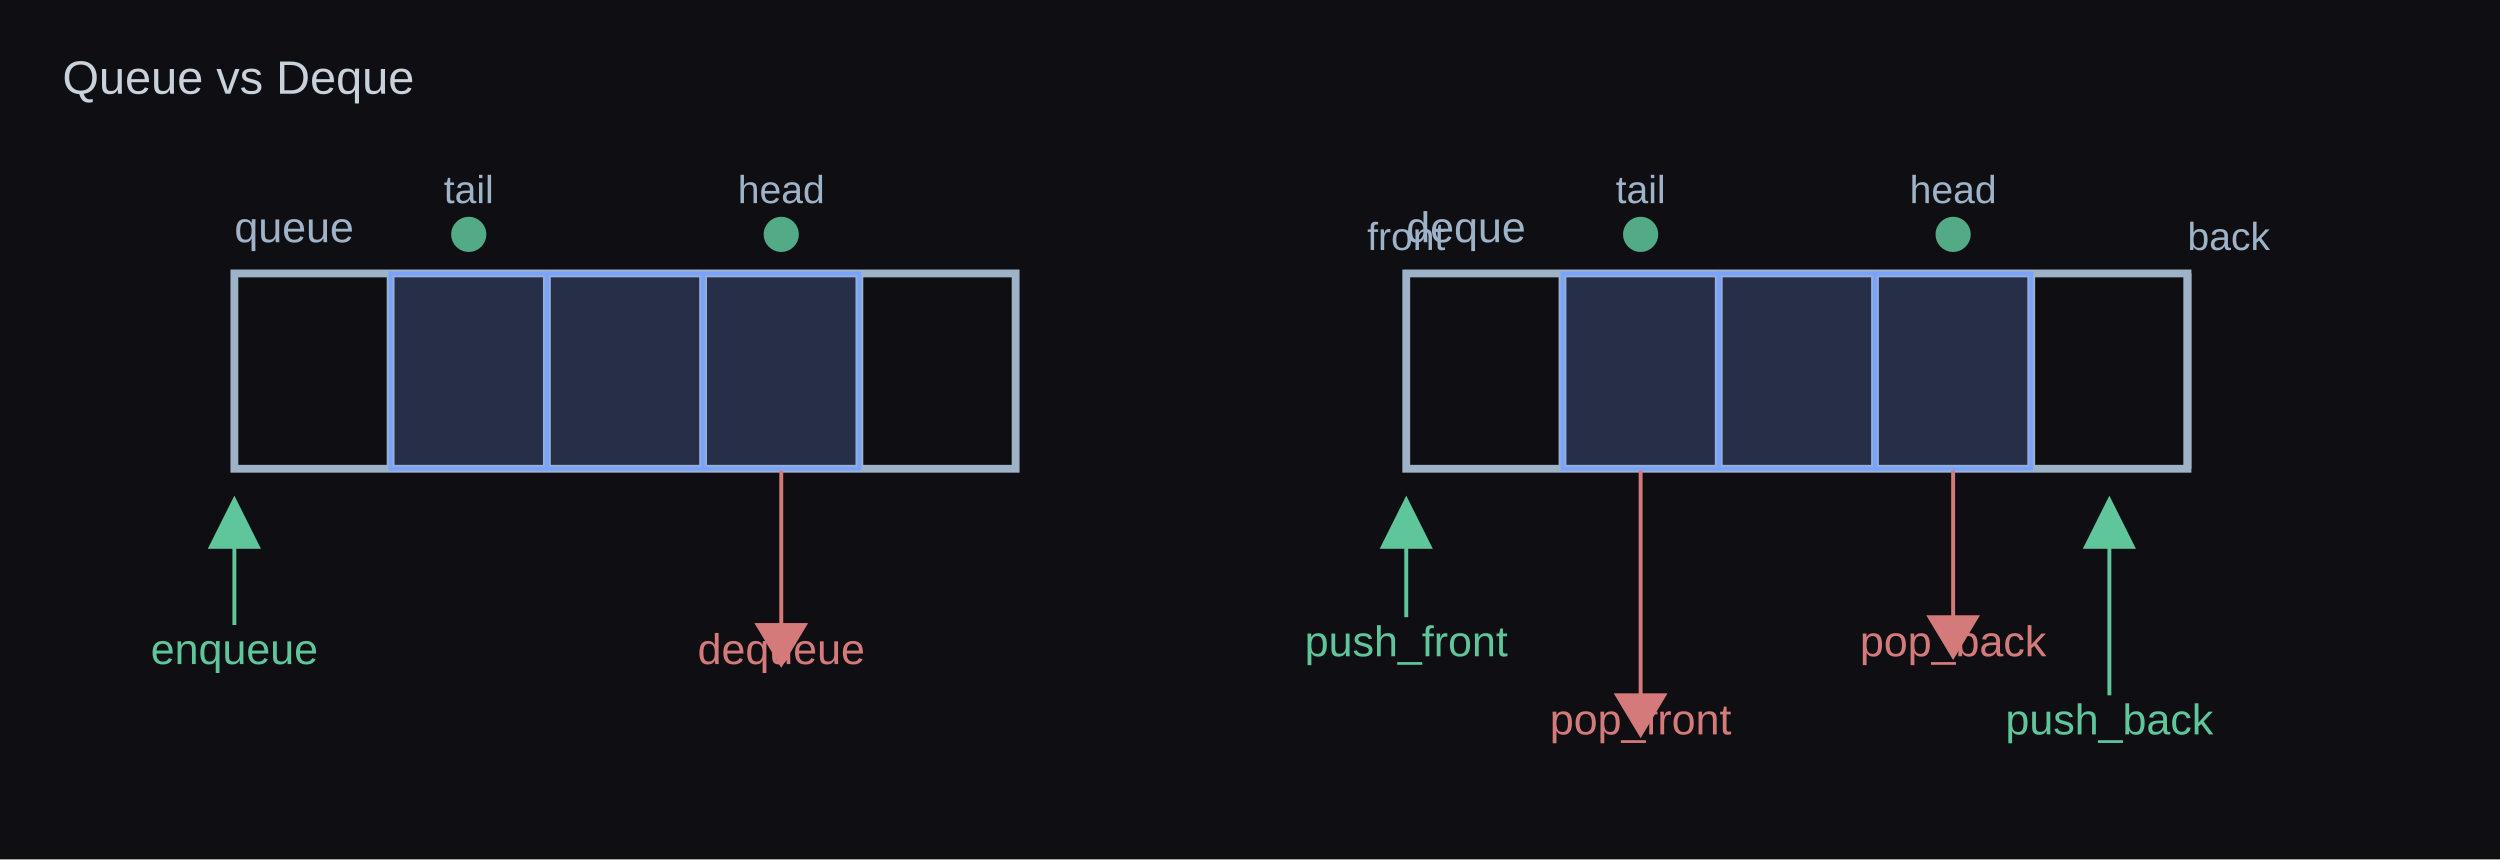
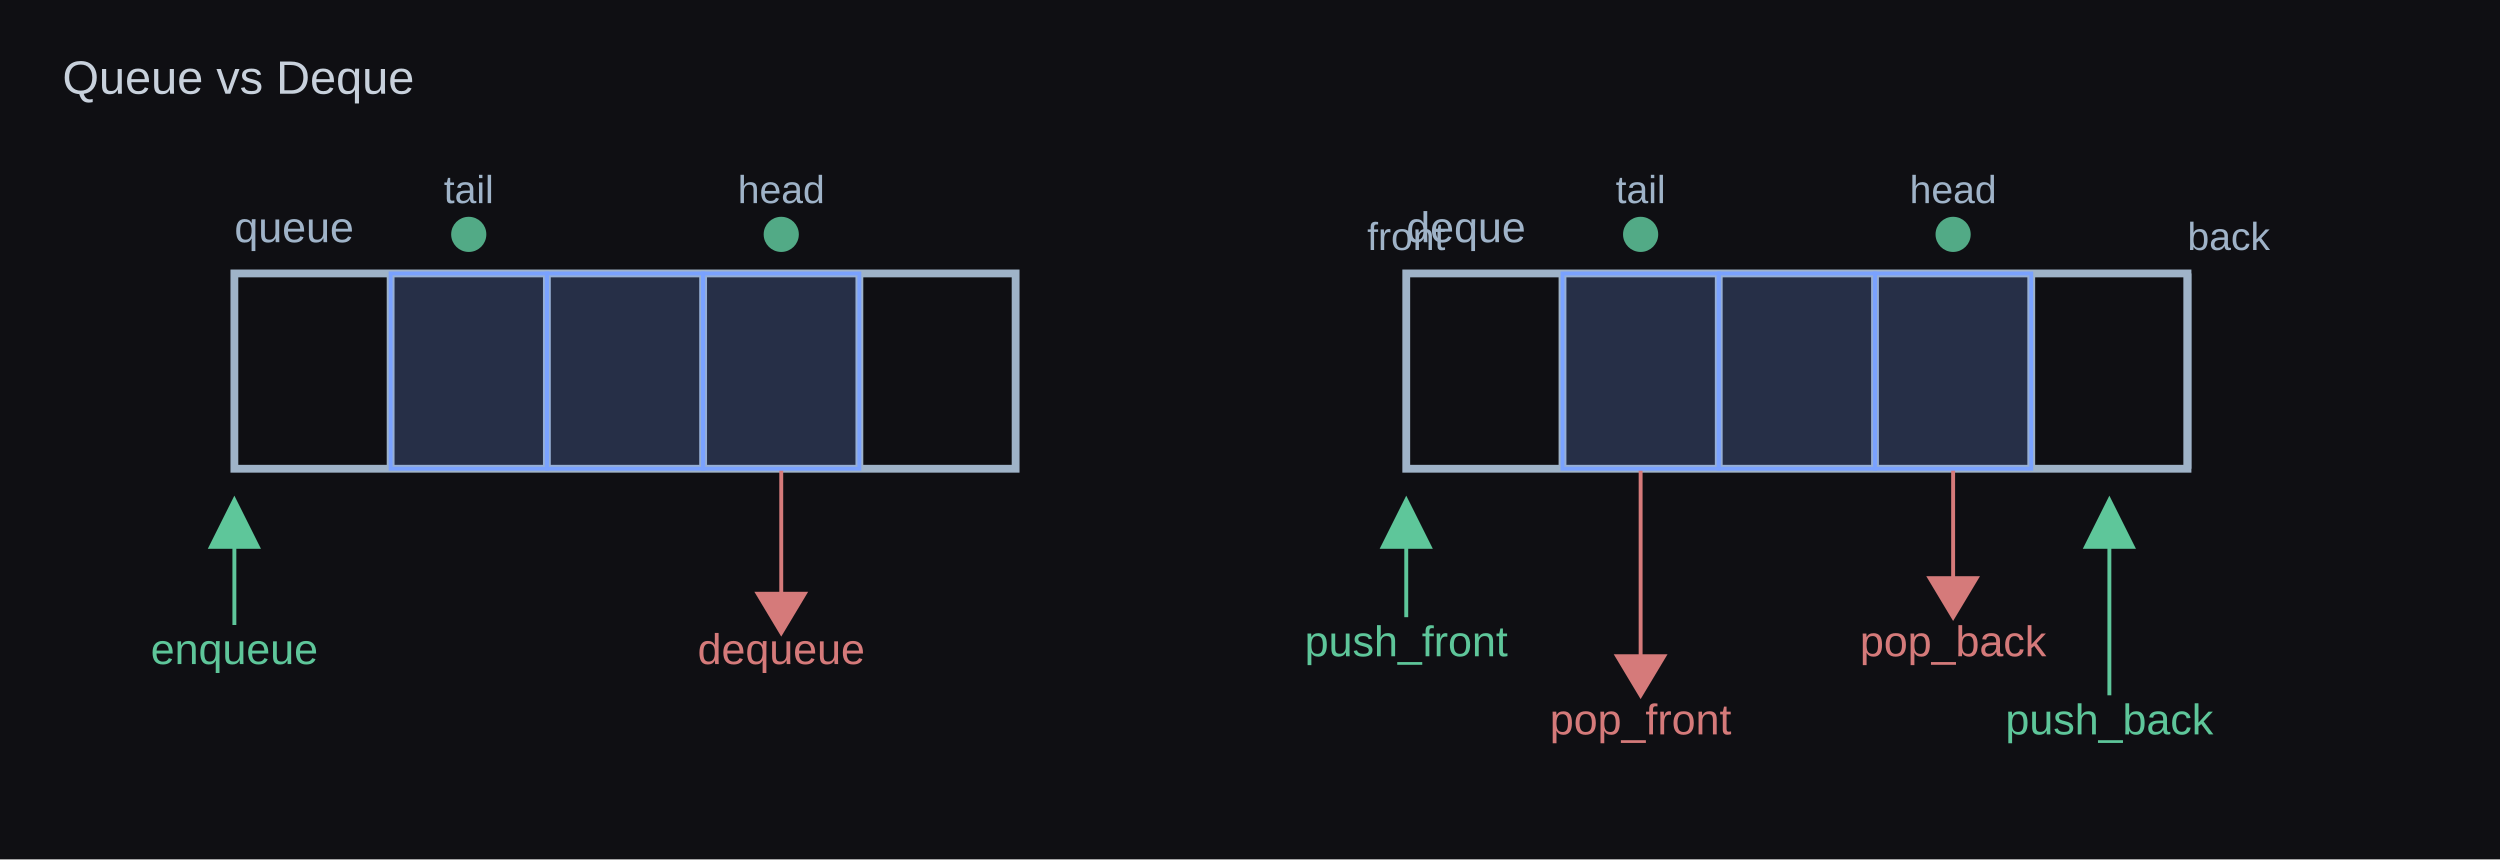
<svg xmlns="http://www.w3.org/2000/svg" width="640" height="220" viewBox="0 0 640 220">
  <rect x="0" y="0" width="640" height="220" fill="#0f0f13" />
  <g font-family="Verdana,Arial,sans-serif" font-size="12" fill="#c8d1dc">
    <text x="16" y="24">Queue vs Deque</text>
  </g>
  <g fill="none" stroke="#9fb3c8" stroke-width="2">
    <rect x="60" y="70" width="200" height="50" />
    <line x1="100" y1="70" x2="100" y2="120" />
    <line x1="140" y1="70" x2="140" y2="120" />
    <line x1="180" y1="70" x2="180" y2="120" />
    <line x1="220" y1="70" x2="220" y2="120" />
  </g>
  <g stroke="#5ec69a" fill="#5ec69a">
    <line x1="60" y1="160" x2="60" y2="130" />
    <polygon points="54,140 66,140 60,128" />
  </g>
  <g stroke="#d57a7a" fill="#d57a7a">
-     <line x1="200" y1="120" x2="200" y2="160" />
-     <polygon points="194,160 206,160 200,170" />
+     <line x1="200" y1="120" x2="200" y2="152" />
+     <polygon points="194,152 206,152 200,162" />
  </g>
  <g font-family="Verdana,Arial,sans-serif" font-size="11">
    <text x="60" y="170" text-anchor="middle" fill="#5ec69a">enqueue</text>
    <text x="200" y="170" text-anchor="middle" fill="#d57a7a">dequeue</text>
  </g>
  <g font-family="Verdana,Arial,sans-serif" font-size="11" fill="#9fb3c8">
    <text x="60" y="62">queue</text>
  </g>
  <g fill="rgba(122,162,255,0.22)" stroke="#7aa2ff">
    <rect x="100" y="70" width="40" height="50" />
    <rect x="140" y="70" width="40" height="50" />
    <rect x="180" y="70" width="40" height="50" />
  </g>
  <g fill="none" stroke="#9fb3c8" stroke-width="2">
    <rect x="360" y="70" width="200" height="50" />
    <line x1="400" y1="70" x2="400" y2="120" />
    <line x1="440" y1="70" x2="440" y2="120" />
    <line x1="480" y1="70" x2="480" y2="120" />
    <line x1="520" y1="70" x2="520" y2="120" />
    <line x1="560" y1="70" x2="560" y2="120" />
  </g>
  <g stroke="#5ec69a" fill="#5ec69a">
    <line x1="360" y1="158" x2="360" y2="130" />
    <polygon points="354,140 366,140 360,128" />
    <line x1="540" y1="178" x2="540" y2="130" />
    <polygon points="534,140 546,140 540,128" />
  </g>
  <g stroke="#d57a7a" fill="#d57a7a">
-     <line x1="420" y1="120" x2="420" y2="178" />
-     <polygon points="414,178 426,178 420,188" />
-     <line x1="500" y1="120" x2="500" y2="158" />
-     <polygon points="494,158 506,158 500,168" />
+     <line x1="420" y1="120" x2="420" y2="168" />
+     <polygon points="414,168 426,168 420,178" />
+     <line x1="500" y1="120" x2="500" y2="148" />
+     <polygon points="494,148 506,148 500,158" />
  </g>
  <g font-family="Verdana,Arial,sans-serif" font-size="11">
    <text x="360" y="168" text-anchor="middle" fill="#5ec69a">push_front</text>
    <text x="420" y="188" text-anchor="middle" fill="#d57a7a">pop_front</text>
    <text x="500" y="168" text-anchor="middle" fill="#d57a7a">pop_back</text>
    <text x="540" y="188" text-anchor="middle" fill="#5ec69a">push_back</text>
  </g>
  <g font-family="Verdana,Arial,sans-serif" font-size="10" fill="#9fb3c8">
    <text x="350" y="64">front</text>
    <text x="560" y="64">back</text>
  </g>
  <g font-family="Verdana,Arial,sans-serif" font-size="11" fill="#9fb3c8">
    <text x="360" y="62">deque</text>
  </g>
  <g fill="rgba(122,162,255,0.22)" stroke="#7aa2ff">
    <rect x="400" y="70" width="40" height="50" />
    <rect x="440" y="70" width="40" height="50" />
    <rect x="480" y="70" width="40" height="50" />
  </g>
  <g fill="#5ec69a" stroke="#5ec69a" opacity="0.85">
    <circle cx="120" cy="60" r="4" />
    <circle cx="200" cy="60" r="4" />
  </g>
  <g font-family="Verdana,Arial,sans-serif" font-size="10" fill="#9fb3c8" text-anchor="middle">
    <text x="120" y="52">tail</text>
    <text x="200" y="52">head</text>
  </g>
  <g fill="#5ec69a" stroke="#5ec69a" opacity="0.85">
    <circle cx="420" cy="60" r="4" />
    <circle cx="500" cy="60" r="4" />
  </g>
  <g font-family="Verdana,Arial,sans-serif" font-size="10" fill="#9fb3c8" text-anchor="middle">
    <text x="420" y="52">tail</text>
    <text x="500" y="52">head</text>
  </g>
</svg>
